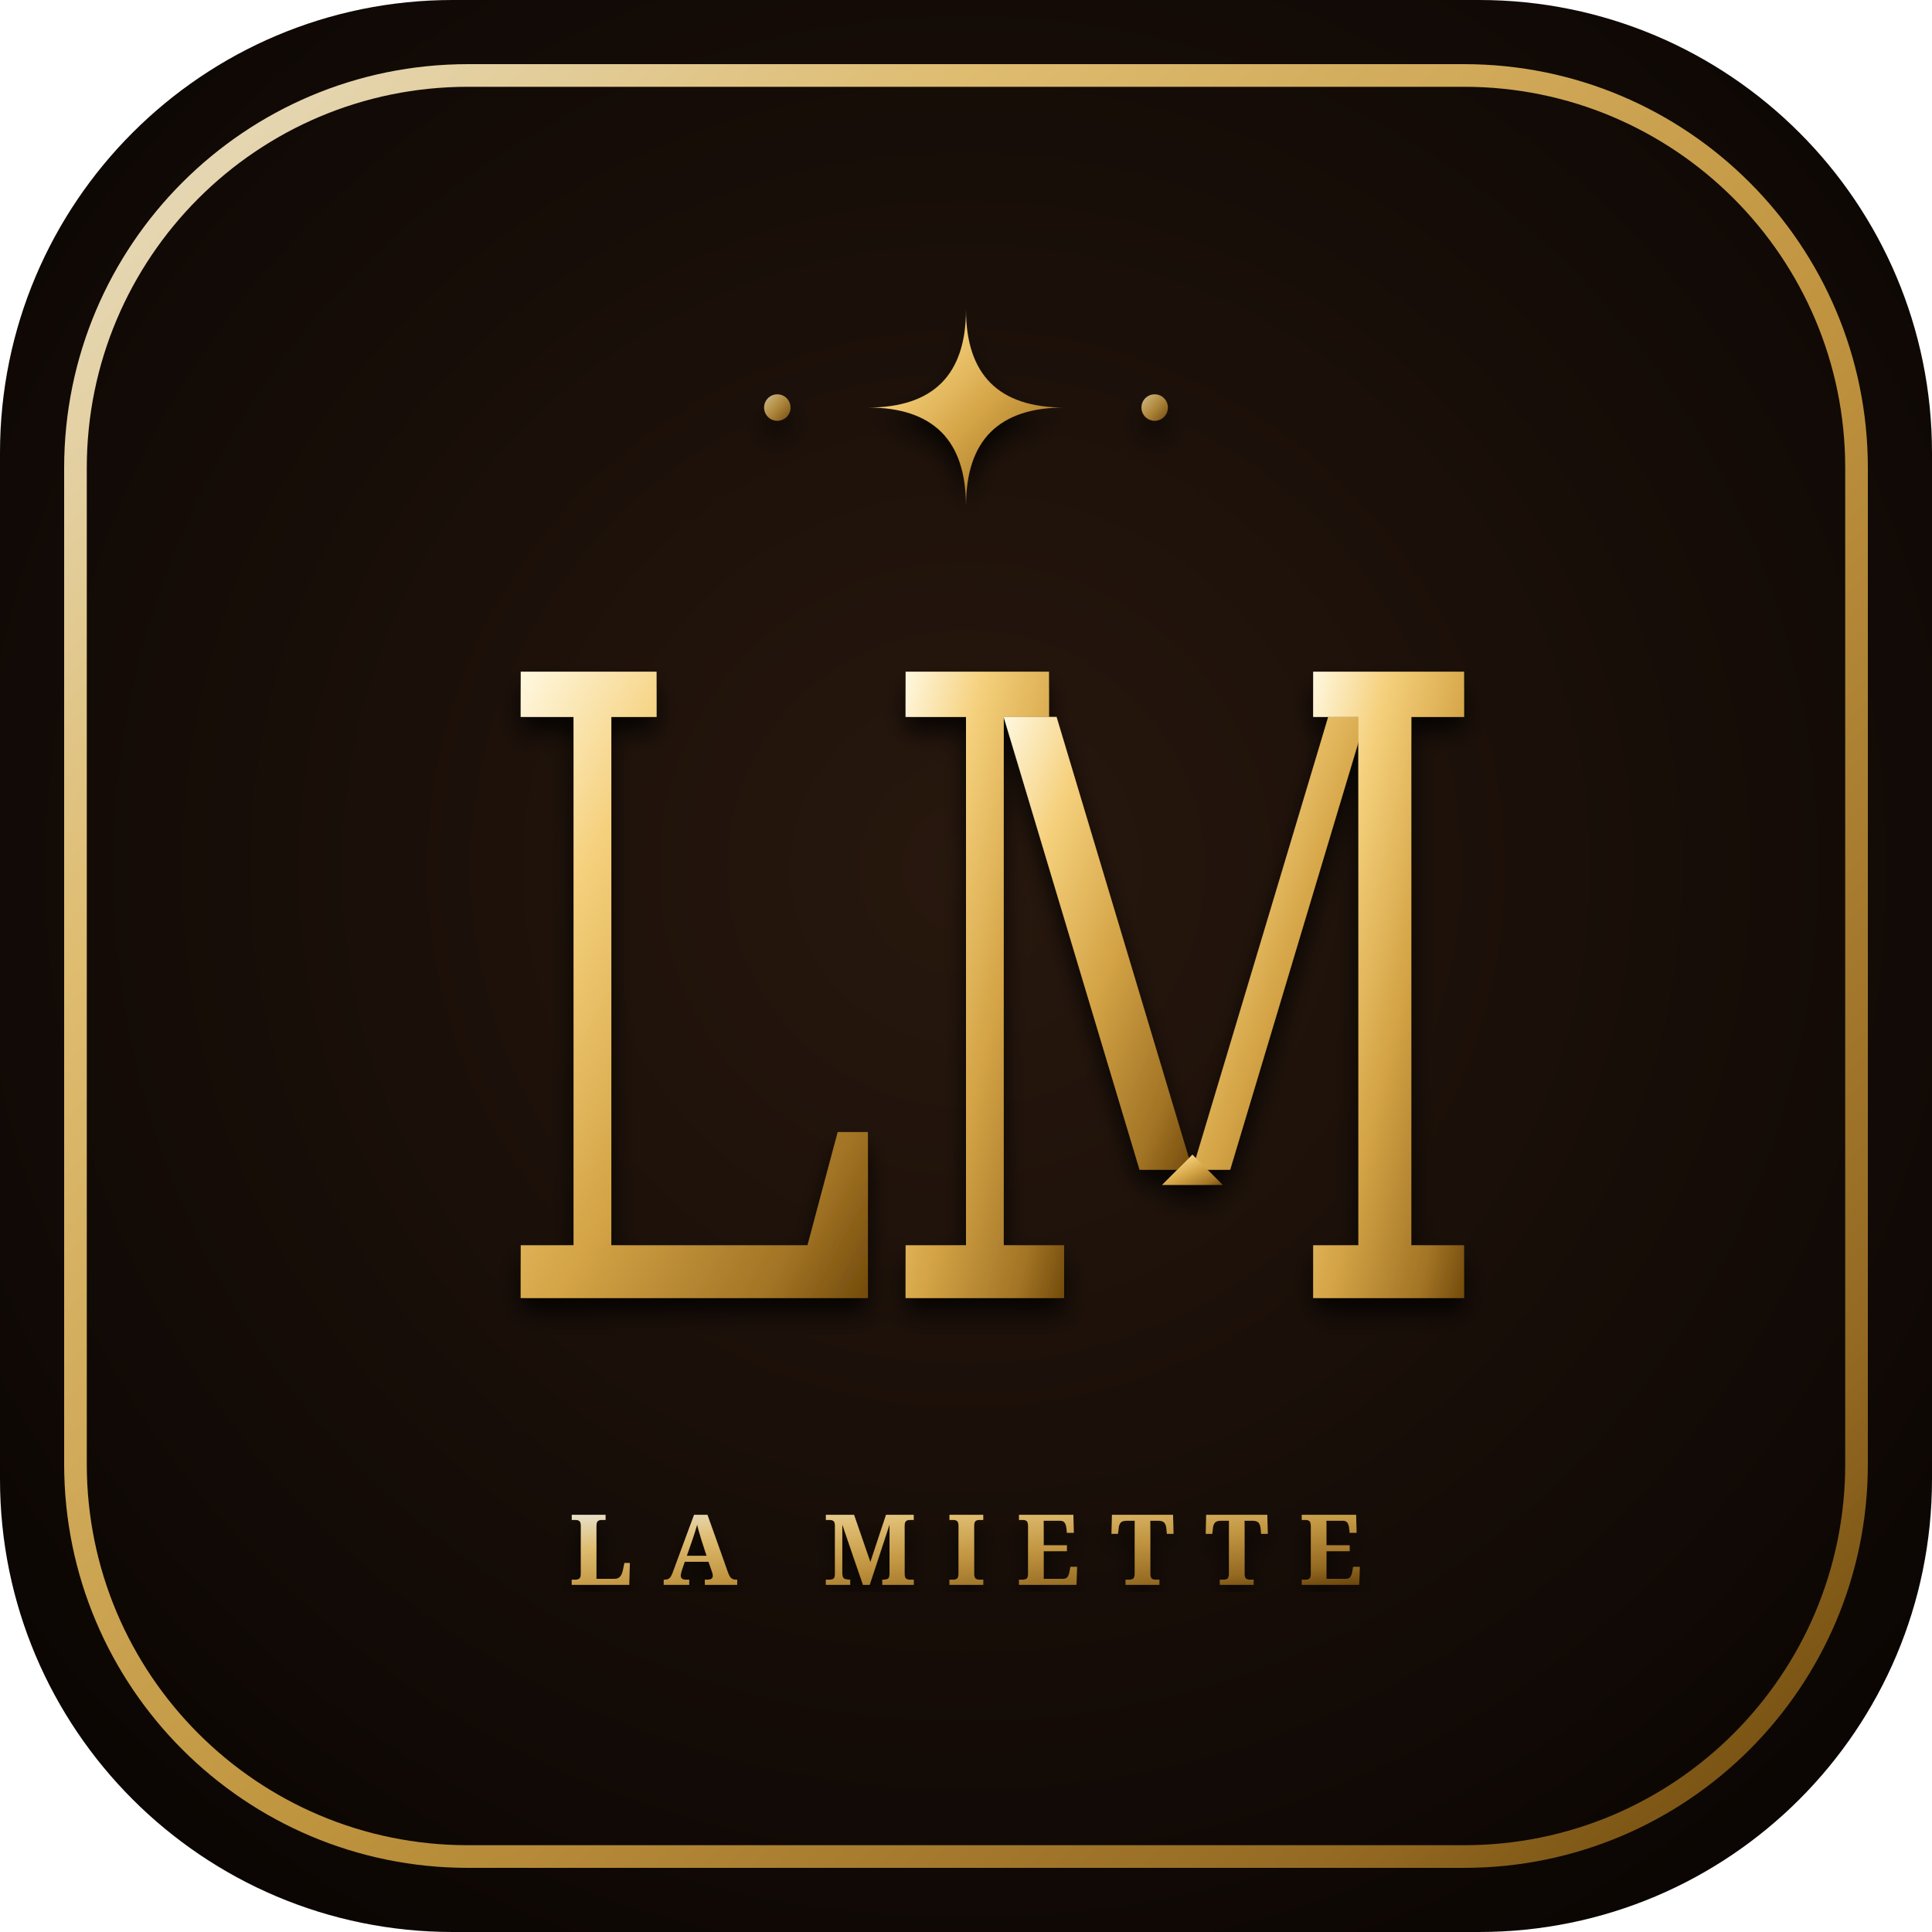
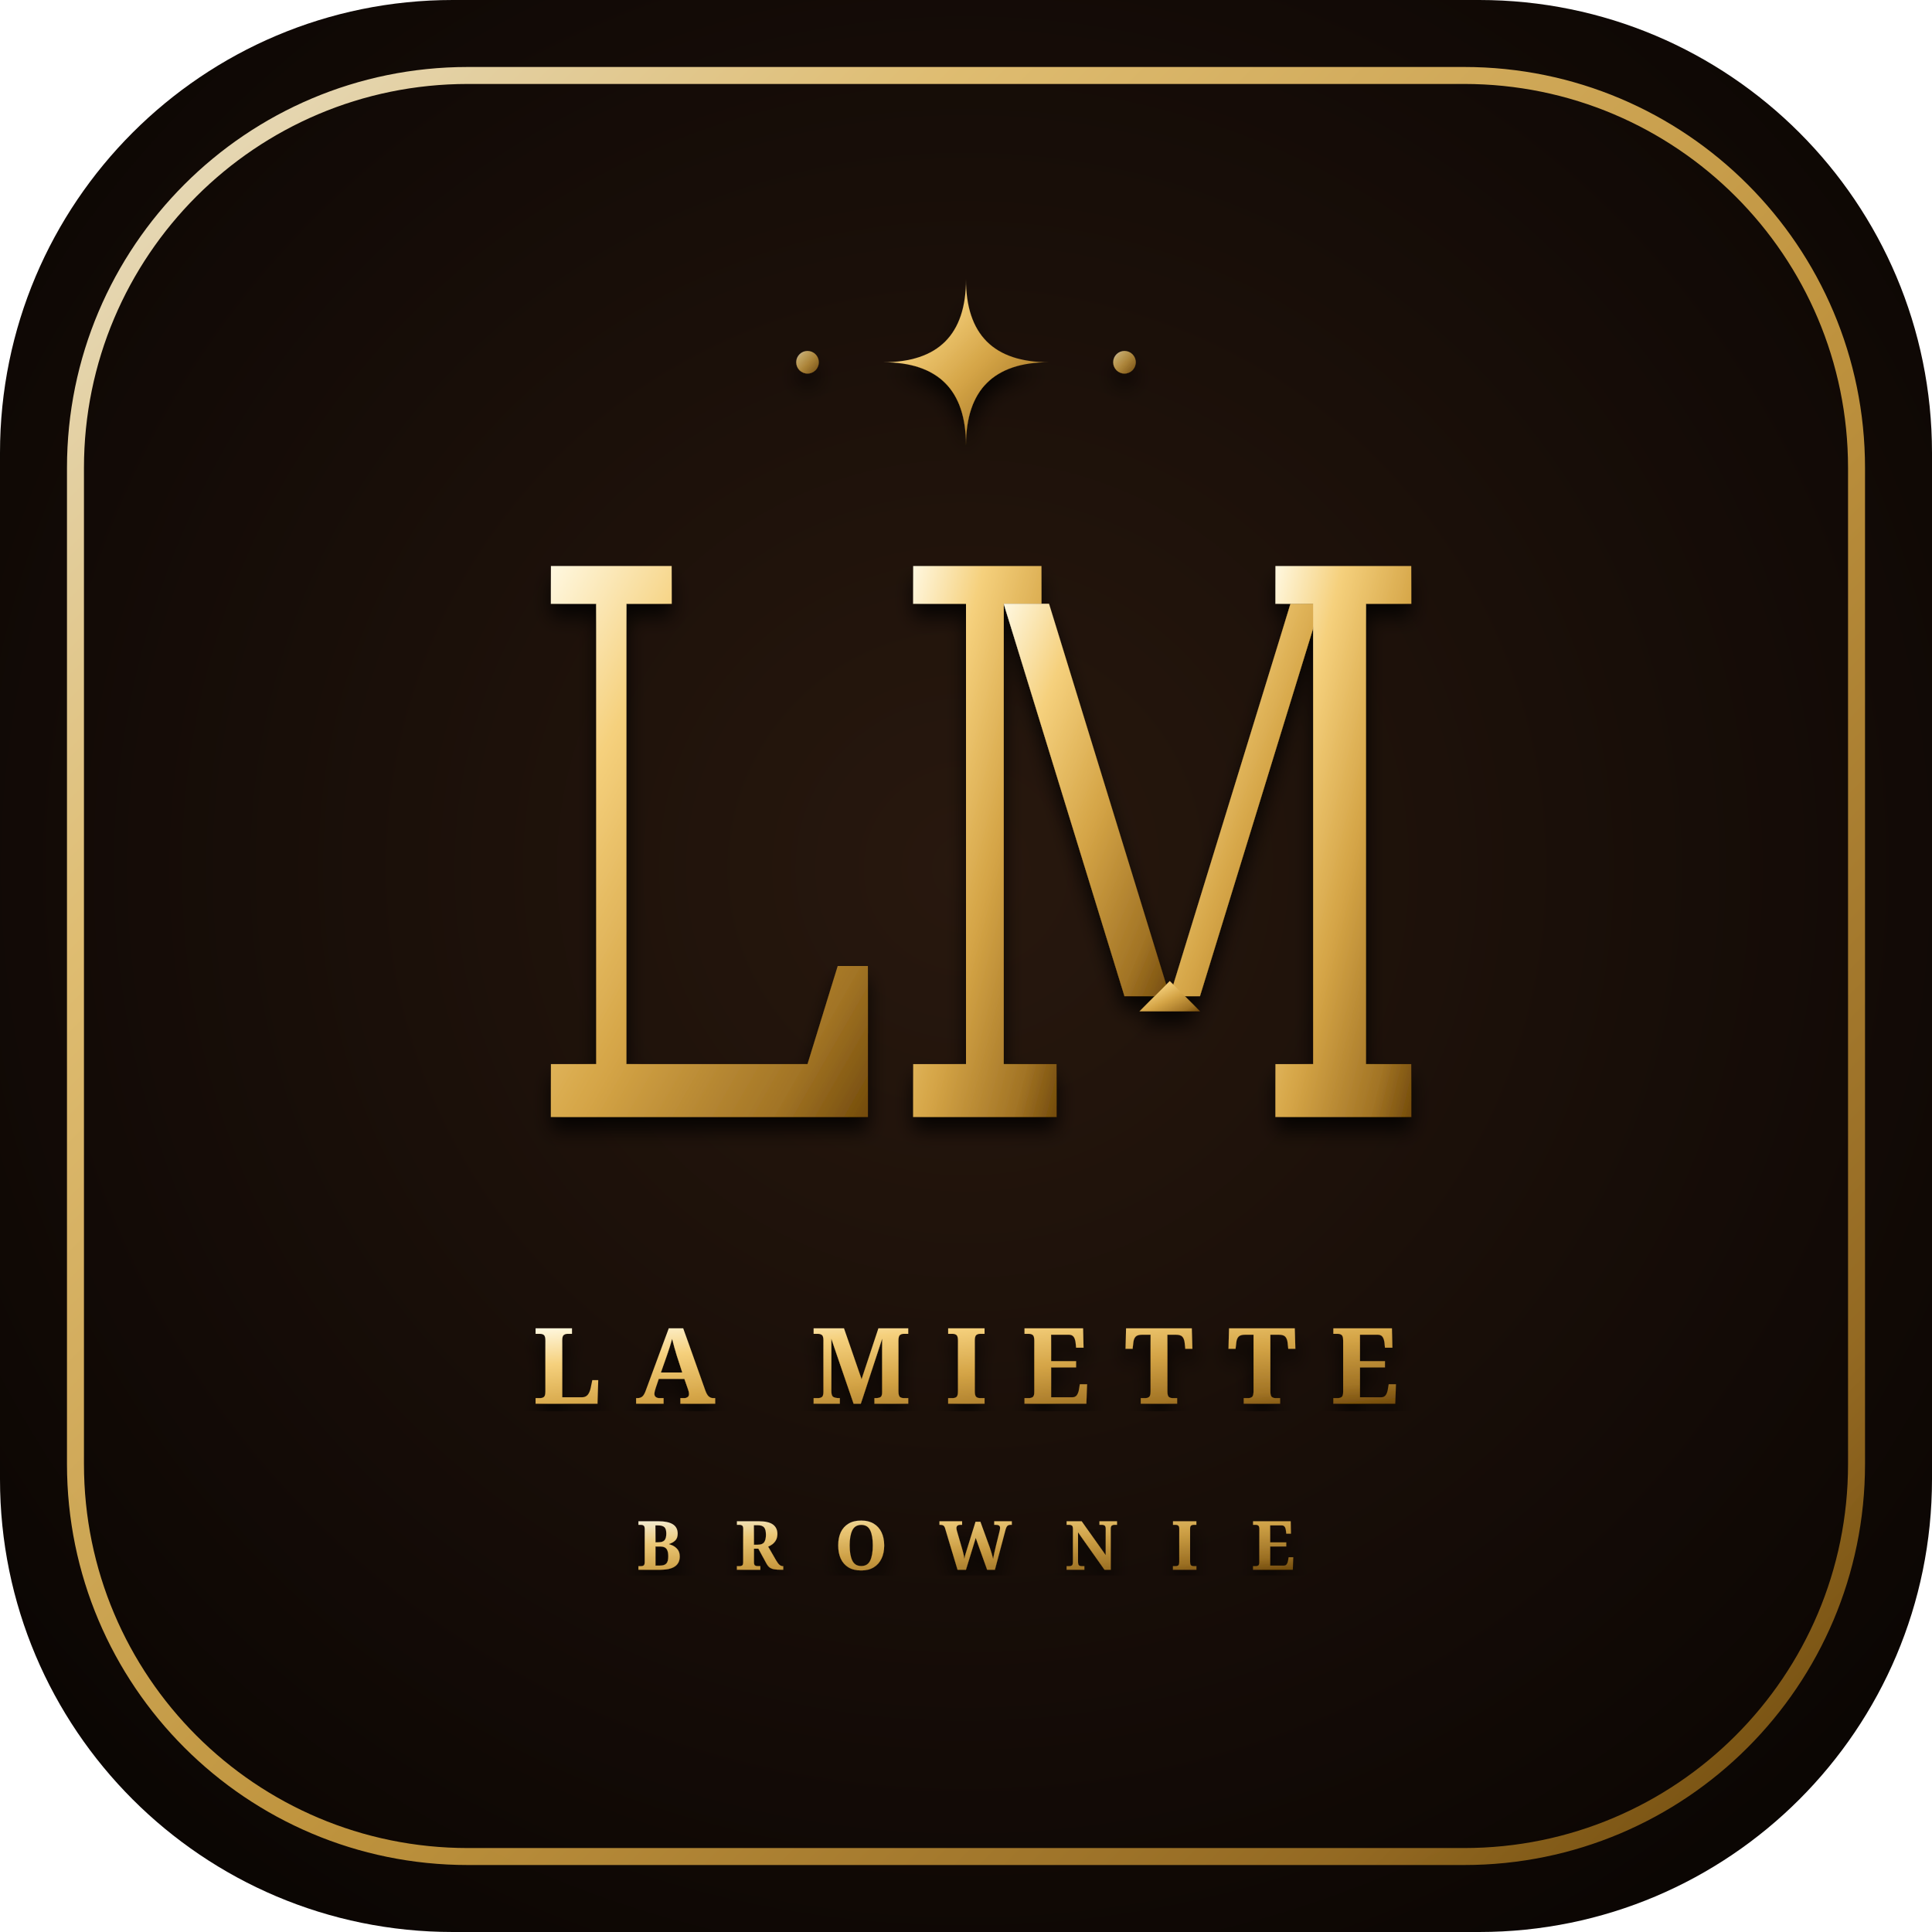
<svg xmlns="http://www.w3.org/2000/svg" viewBox="0 0 512 512" width="512" height="512">
  <defs>
    <radialGradient id="cocoaRadial" cx="50%" cy="45%" r="70%">
      <stop offset="0%" stop-color="#28180E" />
      <stop offset="60%" stop-color="#150C07" />
      <stop offset="100%" stop-color="#080402" />
    </radialGradient>
    <linearGradient id="royalGold" x1="0%" y1="0%" x2="100%" y2="100%">
      <stop offset="0%" stop-color="#FFF8E0" />
      <stop offset="25%" stop-color="#F5D07C" />
      <stop offset="55%" stop-color="#D4A446" />
      <stop offset="85%" stop-color="#A27425" />
      <stop offset="100%" stop-color="#734B0B" />
    </linearGradient>
    <filter id="crispShadow" x="-10%" y="-10%" width="120%" height="120%">
-       <feDropShadow dx="0" dy="4" stdDeviation="3" flood-color="#000000" flood-opacity="0.8" />
+       <feDropShadow dx="0" dy="3.5" stdDeviation="2.5" flood-color="#000000" flood-opacity="0.8" />
    </filter>
  </defs>
  <rect width="512" height="512" rx="120" fill="url(#cocoaRadial)" />
-   <rect x="20" y="20" width="472" height="472" rx="104" fill="none" stroke="url(#royalGold)" stroke-width="6" stroke-opacity="0.9" />
-   <g transform="translate(256, 108)" fill="url(#royalGold)" filter="url(#crispShadow)">
-     <path d="M0 -26 Q0 0 26 0 Q0 0 0 26 Q0 0 -26 0 Q0 0 0 -26 Z" />
-     <circle cx="-50" cy="0" r="3.5" opacity="0.75" />
-     <circle cx="50" cy="0" r="3.5" opacity="0.75" />
+   <rect x="20" y="20" width="472" height="472" rx="104" fill="none" stroke="url(#royalGold)" stroke-width="4.5" stroke-opacity="0.9" />
+   <g transform="translate(256, 96)" fill="url(#royalGold)" filter="url(#crispShadow)">
+     <path d="M0 -22 Q0 0 22 0 Q0 0 0 22 Q0 0 -22 0 Q0 0 0 -22 Z" />
+     <circle cx="-42" cy="0" r="3" opacity="0.75" />
+     <circle cx="42" cy="0" r="3" opacity="0.75" />
  </g>
-   <g transform="translate(256, 268)" fill="url(#royalGold)" filter="url(#crispShadow)">
-     <g transform="translate(-74, 0)">
-       <path d="M-44 -90 L-8 -90 L-8 -78 L-20 -78 L-20 62 L32 62 L40 32 L48 32 L48 76 L-44 76 L-44 62 L-30 62 L-30 -78 L-44 -78 Z" />
+   <g transform="translate(256, 230)" fill="url(#royalGold)" filter="url(#crispShadow)">
+     <g transform="translate(-68, 0)">
+       <path d="M-42 -80 L-10 -80 L-10 -70 L-22 -70 L-22 52 L26 52 L34 26 L42 26 L42 66 L-42 66 L-42 52 L-30 52 L-30 -70 L-42 -70 Z" />
    </g>
-     <g transform="translate(48, 0)">
-       <path d="M-64 -90 L-26 -90 L-26 -78 L-38 -78 L-38 62 L-22 62 L-22 76 L-64 76 L-64 62 L-48 62 L-48 -78 L-64 -78 Z" />
-       <polygon points="-38,-78 -24,-78 12,42 -2,42" />
-       <polygon points="12,42 22,42 58,-78 48,-78" />
-       <path d="M44 -90 L84 -90 L84 -78 L70 -78 L70 62 L84 62 L84 76 L44 76 L44 62 L56 62 L56 -78 L44 -78 Z" />
-       <polygon points="12,38 20,46 4,46" />
+     <g transform="translate(44, 0)">
+       <path d="M-58 -80 L-24 -80 L-24 -70 L-34 -70 L-34 52 L-20 52 L-20 66 L-58 66 L-58 52 L-44 52 L-44 -70 L-58 -70 Z" />
+       <polygon points="-34,-70 -22,-70 10,34 -2,34" />
+       <polygon points="10,34 18,34 50,-70 42,-70" />
+       <path d="M38 -80 L74 -80 L74 -70 L62 -70 L62 52 L74 52 L74 66 L38 66 L38 52 L48 52 L48 -70 L38 -70 Z" />
+       <polygon points="10,30 18,38 2,38" />
    </g>
  </g>
-   <text x="256" y="420" text-anchor="middle" fill="url(#royalGold)" font-family="'Cinzel', 'Playfair Display', 'Didot', 'Georgia', serif" font-size="26" font-weight="700" letter-spacing="8" opacity="0.9" filter="url(#crispShadow)">
+   <text x="256" y="372" text-anchor="middle" fill="url(#royalGold)" font-family="'Cinzel', 'Playfair Display', 'Didot', 'Bodoni MT', 'Georgia', serif" font-size="28" font-weight="700" letter-spacing="9" filter="url(#crispShadow)">
    LA MIETTE
  </text>
+   <text x="256" y="416" text-anchor="middle" fill="url(#royalGold)" font-family="'Cinzel', 'Playfair Display', 'Didot', 'Bodoni MT', 'Georgia', serif" font-size="18" font-weight="600" letter-spacing="14" opacity="0.95" filter="url(#crispShadow)">
+     BROWNIE
+   </text>
</svg>
